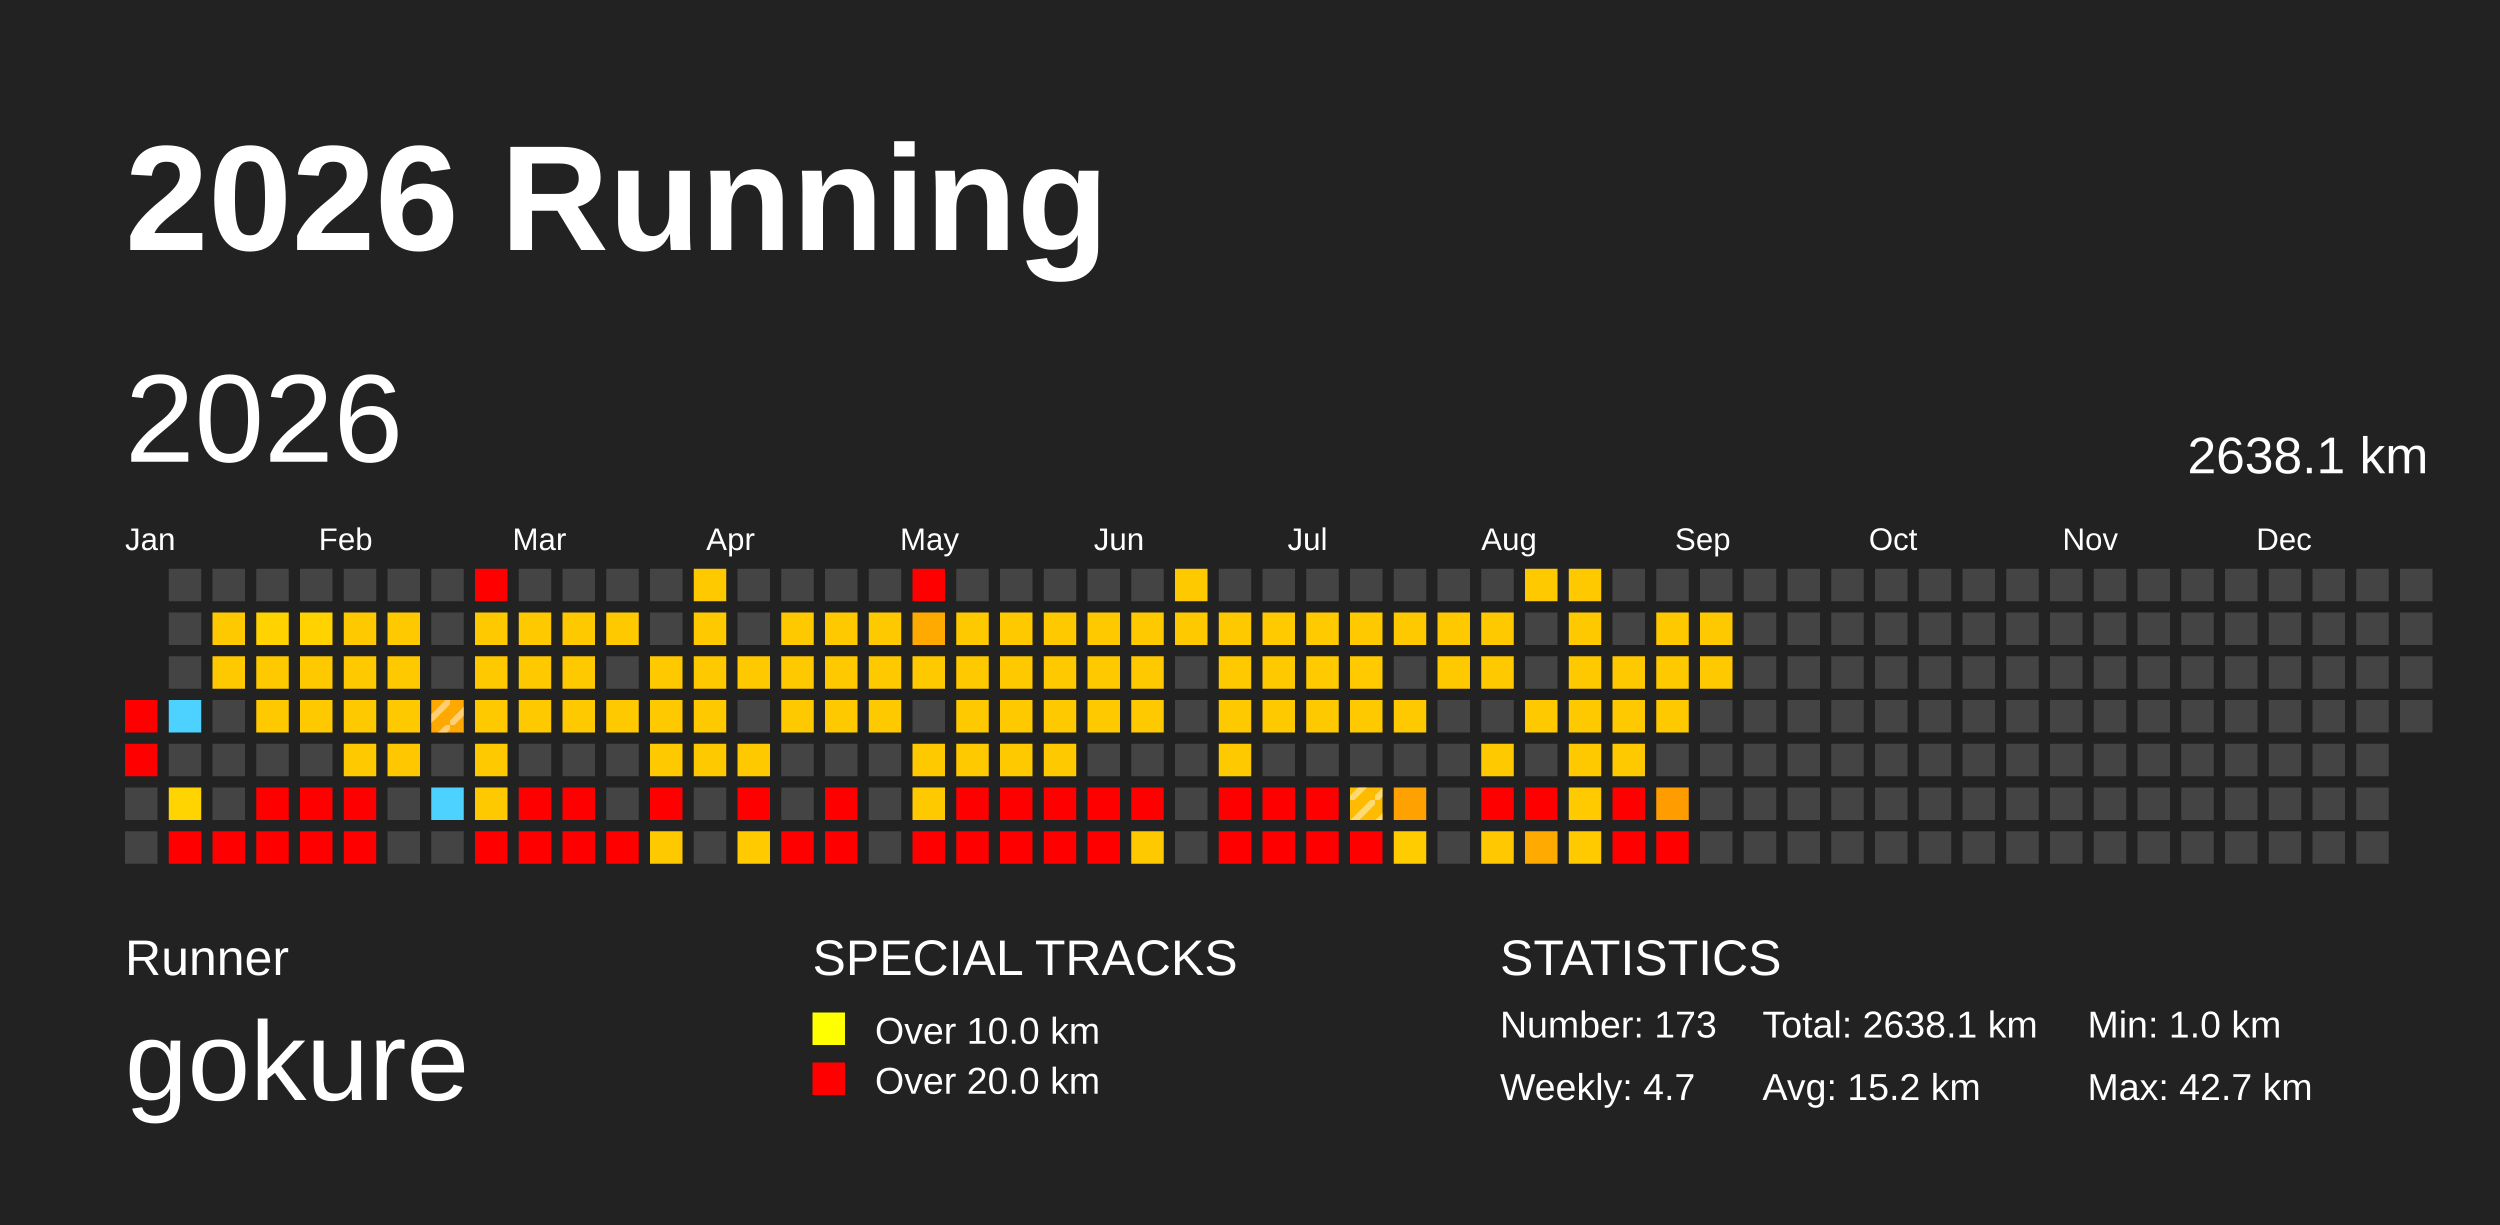
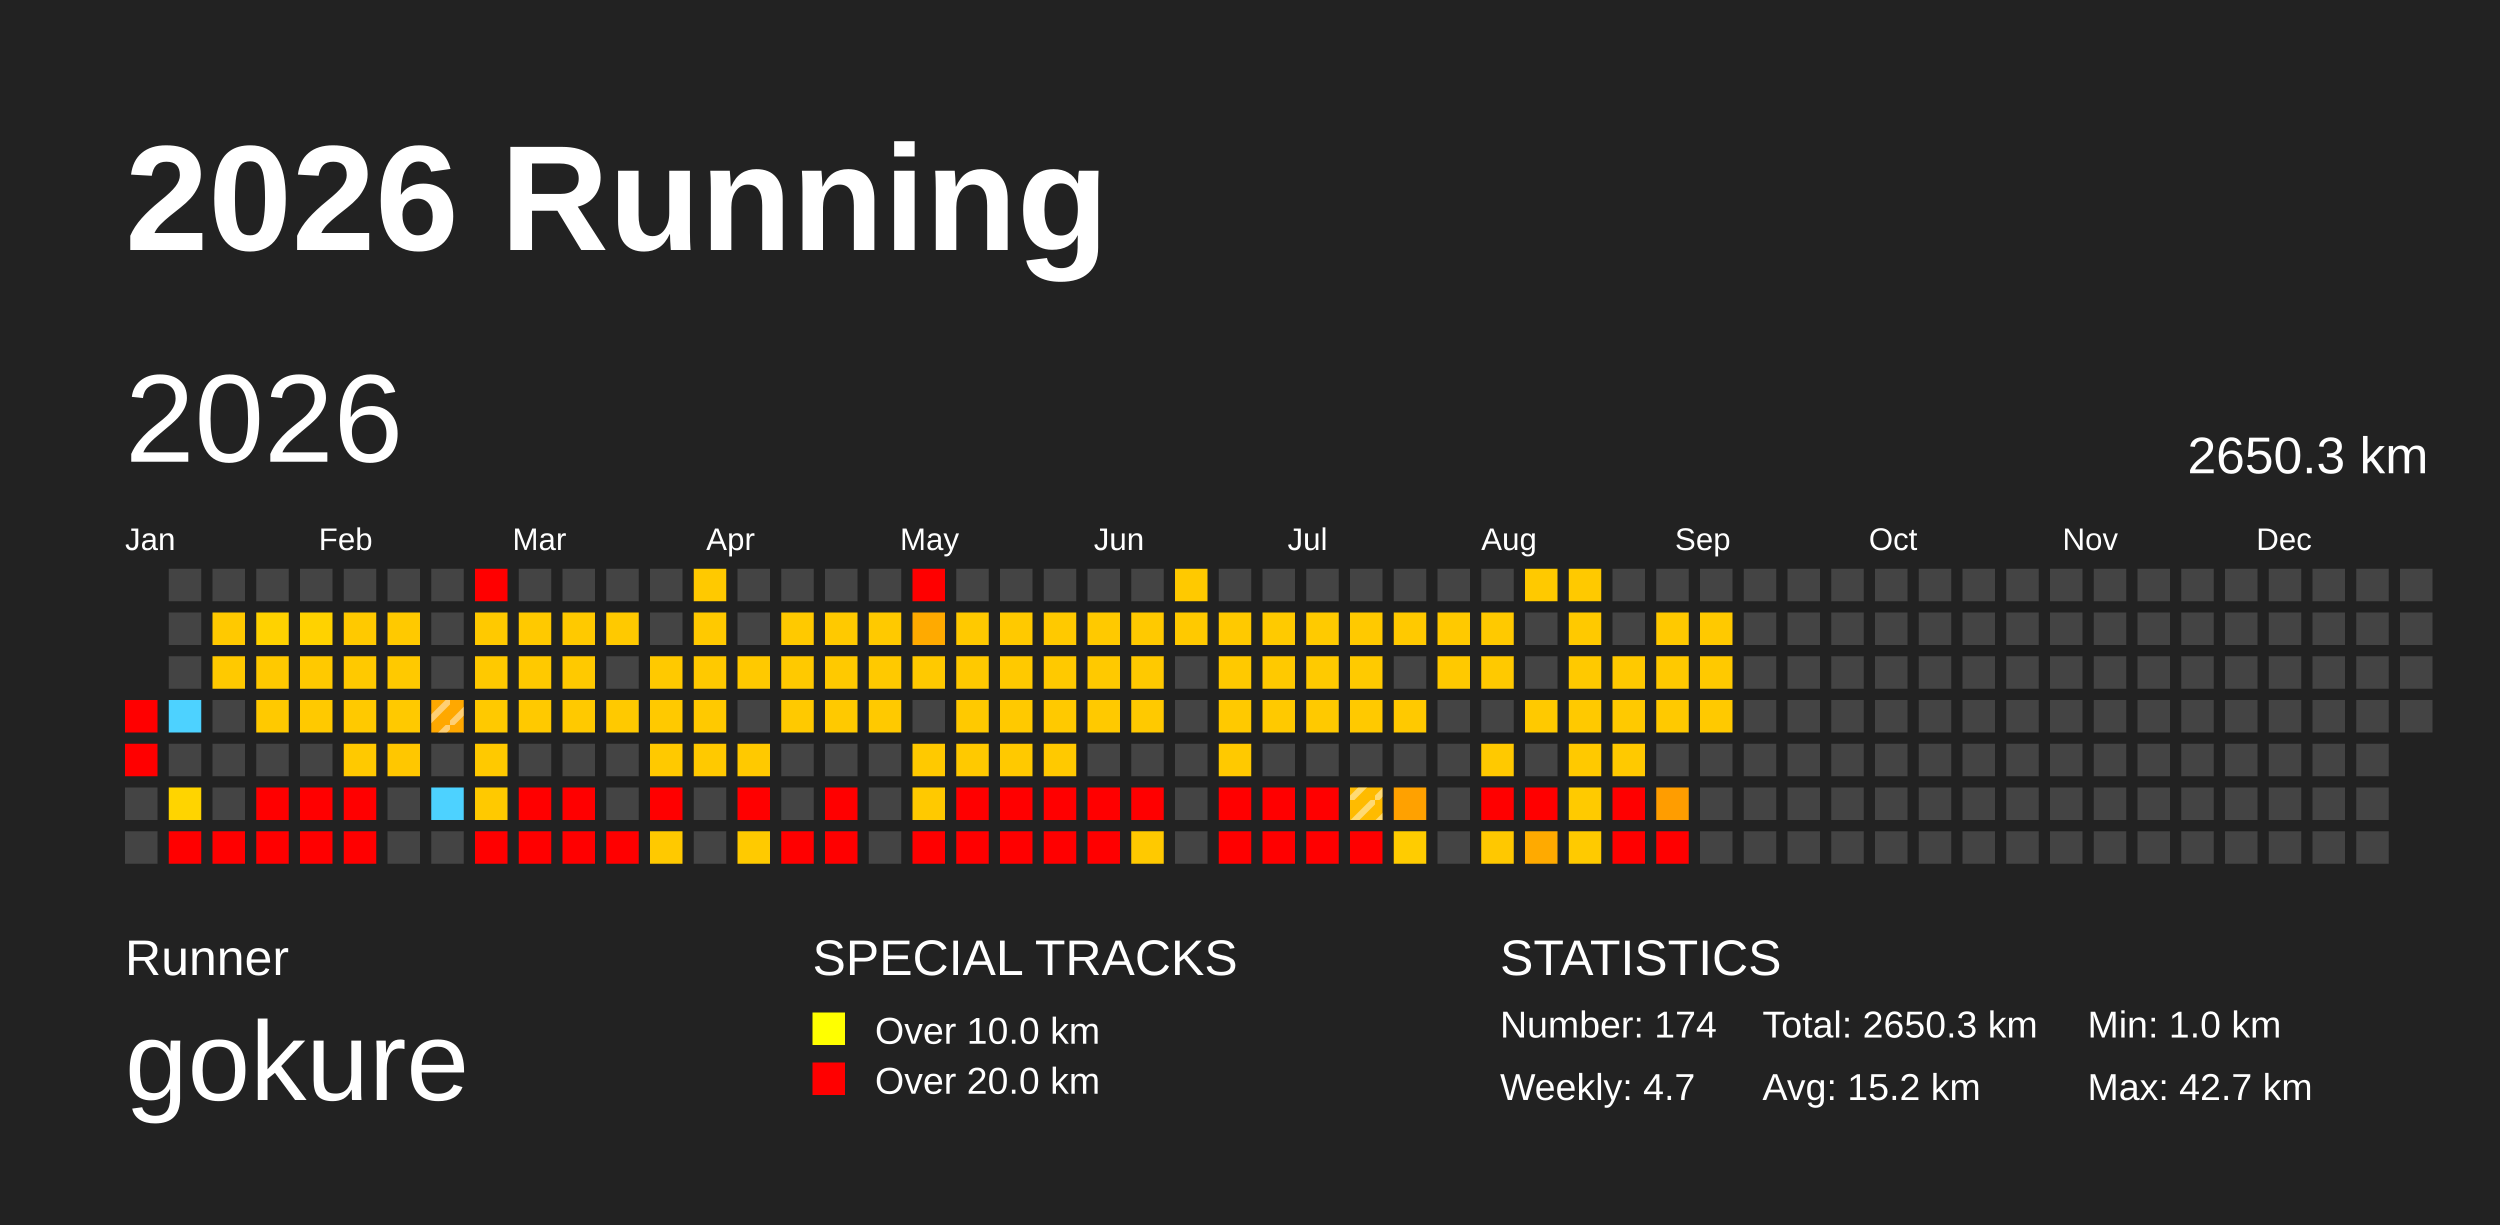
<svg xmlns="http://www.w3.org/2000/svg" baseProfile="full" height="98mm" version="1.1" viewBox="0,0,200,98" width="200mm">
  <defs>
    <pattern height="2" id="indoor-stripe" patternUnits="userSpaceOnUse" width="2">
      <line stroke="white" stroke-opacity="0.45" stroke-width="0.5" x1="0" x2="2" y1="2" y2="0" />
    </pattern>
  </defs>
  <rect fill="#222222" height="98" width="200" x="0" y="0" />
  <text fill="#FFFFFF" style="font-size:12px; font-family:Arial; font-weight:bold;" x="10" y="20">2026 Running</text>
  <text fill="#FFFFFF" style="font-size:4px; font-family:Arial" x="10" y="78">Runner</text>
  <text fill="#FFFFFF" style="font-size:9px; font-family:Arial" x="10" y="88">gokure</text>
  <text fill="#FFFFFF" style="font-size:4px; font-family:Arial" x="65" y="78">SPECIAL TRACKS</text>
  <rect fill="yellow" height="2.6" width="2.6" x="65" y="81" />
  <text fill="#FFFFFF" style="font-size:3px; font-family:Arial" x="70" y="83.5">Over 10.0 km</text>
  <rect fill="red" height="2.6" width="2.6" x="65" y="85" />
  <text fill="#FFFFFF" style="font-size:3px; font-family:Arial" x="70" y="87.5">Over 20.0 km</text>
  <text fill="#FFFFFF" style="font-size:4px; font-family:Arial" x="120" y="78">STATISTICS</text>
-   <text fill="#FFFFFF" style="font-size:3px; font-family:Arial" x="120" y="83">Number: 173</text>
+   <text fill="#FFFFFF" style="font-size:3px; font-family:Arial" x="120" y="83">Number: 174</text>
  <text fill="#FFFFFF" style="font-size:3px; font-family:Arial" x="120" y="88">Weekly: 4.7</text>
-   <text fill="#FFFFFF" style="font-size:3px; font-family:Arial" x="141" y="83">Total: 2638.1 km</text>
+   <text fill="#FFFFFF" style="font-size:3px; font-family:Arial" x="141" y="83">Total: 2650.3 km</text>
  <text fill="#FFFFFF" style="font-size:3px; font-family:Arial" x="141" y="88">Avg: 15.2 km</text>
  <text fill="#FFFFFF" style="font-size:3px; font-family:Arial" x="167" y="83">Min: 1.0 km</text>
  <text fill="#FFFFFF" style="font-size:3px; font-family:Arial" x="167" y="88">Max: 42.7 km</text>
  <text dominant-baseline="hanging" fill="#FFFFFF" style="font-size:10.0px; font-family:Arial;" x="10" y="30">2026</text>
-   <text dominant-baseline="hanging" fill="#FFFFFF" style="font-size:4.125px; font-family:Arial;" x="175" y="35">2638.1 km</text>
+   <text dominant-baseline="hanging" fill="#FFFFFF" style="font-size:4.125px; font-family:Arial;" x="175" y="35">2650.3 km</text>
  <text fill="#FFFFFF" style="font-size:2.5px; font-family:Arial" x="10.0" y="44">Jan</text>
  <text fill="#FFFFFF" style="font-size:2.5px; font-family:Arial" x="25.5" y="44">Feb</text>
  <text fill="#FFFFFF" style="font-size:2.5px; font-family:Arial" x="41.0" y="44">Mar</text>
  <text fill="#FFFFFF" style="font-size:2.5px; font-family:Arial" x="56.5" y="44">Apr</text>
  <text fill="#FFFFFF" style="font-size:2.5px; font-family:Arial" x="72.0" y="44">May</text>
  <text fill="#FFFFFF" style="font-size:2.5px; font-family:Arial" x="87.5" y="44">Jun</text>
  <text fill="#FFFFFF" style="font-size:2.5px; font-family:Arial" x="103.0" y="44">Jul</text>
  <text fill="#FFFFFF" style="font-size:2.5px; font-family:Arial" x="118.5" y="44">Aug</text>
  <text fill="#FFFFFF" style="font-size:2.5px; font-family:Arial" x="134.0" y="44">Sep</text>
  <text fill="#FFFFFF" style="font-size:2.5px; font-family:Arial" x="149.5" y="44">Oct</text>
  <text fill="#FFFFFF" style="font-size:2.5px; font-family:Arial" x="165.0" y="44">Nov</text>
  <text fill="#FFFFFF" style="font-size:2.5px; font-family:Arial" x="180.5" y="44">Dec</text>
  <rect fill="red" height="2.6" width="2.6" x="10.0" y="56.0" />
  <rect fill="red" height="2.6" width="2.6" x="10.0" y="59.5" />
  <rect fill="#444444" height="2.6" width="2.6" x="10.0" y="63.0" />
  <rect fill="#444444" height="2.6" width="2.6" x="10.0" y="66.5" />
  <rect fill="#444444" height="2.6" width="2.6" x="13.5" y="45.5" />
  <rect fill="#444444" height="2.6" width="2.6" x="13.5" y="49.0" />
  <rect fill="#444444" height="2.6" width="2.6" x="13.5" y="52.5" />
  <rect fill="#4dd2ff" height="2.6" width="2.6" x="13.5" y="56.0" />
  <rect fill="#444444" height="2.6" width="2.6" x="13.5" y="59.5" />
  <rect fill="#ffd400" height="2.6" width="2.6" x="13.5" y="63.0" />
  <rect fill="red" height="2.6" width="2.6" x="13.5" y="66.5" />
  <rect fill="#444444" height="2.6" width="2.6" x="17.0" y="45.5" />
  <rect fill="#ffc900" height="2.6" width="2.6" x="17.0" y="49.0" />
  <rect fill="#ffc900" height="2.6" width="2.6" x="17.0" y="52.5" />
  <rect fill="#444444" height="2.6" width="2.6" x="17.0" y="56.0" />
  <rect fill="#444444" height="2.6" width="2.6" x="17.0" y="59.5" />
  <rect fill="#444444" height="2.6" width="2.6" x="17.0" y="63.0" />
  <rect fill="red" height="2.6" width="2.6" x="17.0" y="66.5" />
  <rect fill="#444444" height="2.6" width="2.6" x="20.5" y="45.5" />
  <rect fill="#ffd200" height="2.6" width="2.6" x="20.5" y="49.0" />
  <rect fill="#ffc900" height="2.6" width="2.6" x="20.5" y="52.5" />
  <rect fill="#ffc900" height="2.6" width="2.6" x="20.5" y="56.0" />
  <rect fill="#444444" height="2.6" width="2.6" x="20.5" y="59.5" />
  <rect fill="red" height="2.6" width="2.6" x="20.5" y="63.0" />
  <rect fill="red" height="2.6" width="2.6" x="20.5" y="66.5" />
  <rect fill="#444444" height="2.6" width="2.6" x="24.0" y="45.5" />
  <rect fill="#ffd200" height="2.6" width="2.6" x="24.0" y="49.0" />
  <rect fill="#ffc900" height="2.6" width="2.6" x="24.0" y="52.5" />
  <rect fill="#ffc900" height="2.6" width="2.6" x="24.0" y="56.0" />
  <rect fill="#444444" height="2.6" width="2.6" x="24.0" y="59.5" />
  <rect fill="red" height="2.6" width="2.6" x="24.0" y="63.0" />
  <rect fill="red" height="2.6" width="2.6" x="24.0" y="66.5" />
  <rect fill="#444444" height="2.6" width="2.6" x="27.5" y="45.5" />
  <rect fill="#ffc900" height="2.6" width="2.6" x="27.5" y="49.0" />
  <rect fill="#ffc900" height="2.6" width="2.6" x="27.5" y="52.5" />
  <rect fill="#ffc900" height="2.6" width="2.6" x="27.5" y="56.0" />
  <rect fill="#ffc900" height="2.6" width="2.6" x="27.5" y="59.5" />
  <rect fill="red" height="2.6" width="2.6" x="27.5" y="63.0" />
  <rect fill="red" height="2.6" width="2.6" x="27.5" y="66.5" />
  <rect fill="#444444" height="2.6" width="2.6" x="31.0" y="45.5" />
  <rect fill="#ffc900" height="2.6" width="2.6" x="31.0" y="49.0" />
  <rect fill="#ffc900" height="2.6" width="2.6" x="31.0" y="52.5" />
  <rect fill="#ffc900" height="2.6" width="2.6" x="31.0" y="56.0" />
  <rect fill="#ffc700" height="2.6" width="2.6" x="31.0" y="59.5" />
  <rect fill="#444444" height="2.6" width="2.6" x="31.0" y="63.0" />
  <rect fill="#444444" height="2.6" width="2.6" x="31.0" y="66.5" />
  <rect fill="#444444" height="2.6" width="2.6" x="34.5" y="45.5" />
  <rect fill="#444444" height="2.6" width="2.6" x="34.5" y="49.0" />
  <rect fill="#444444" height="2.6" width="2.6" x="34.5" y="52.5" />
  <rect fill="#ffa800" height="2.6" width="2.6" x="34.5" y="56.0" />
  <rect fill="url(#indoor-stripe)" height="2.6" style="pointer-events: none;" width="2.6" x="34.5" y="56.0" />
  <rect fill="#444444" height="2.6" width="2.6" x="34.5" y="59.5" />
  <rect fill="#4dd2ff" height="2.6" width="2.6" x="34.5" y="63.0" />
  <rect fill="#444444" height="2.6" width="2.6" x="34.5" y="66.5" />
  <rect fill="red" height="2.6" width="2.6" x="38.0" y="45.5" />
  <rect fill="#ffc900" height="2.6" width="2.6" x="38.0" y="49.0" />
  <rect fill="#ffc900" height="2.6" width="2.6" x="38.0" y="52.5" />
  <rect fill="#ffc900" height="2.6" width="2.6" x="38.0" y="56.0" />
  <rect fill="#ffc900" height="2.6" width="2.6" x="38.0" y="59.5" />
  <rect fill="#ffc900" height="2.6" width="2.6" x="38.0" y="63.0" />
  <rect fill="red" height="2.6" width="2.6" x="38.0" y="66.5" />
  <rect fill="#444444" height="2.6" width="2.6" x="41.5" y="45.5" />
  <rect fill="#ffc900" height="2.6" width="2.6" x="41.5" y="49.0" />
  <rect fill="#ffc900" height="2.6" width="2.6" x="41.5" y="52.5" />
  <rect fill="#ffc900" height="2.6" width="2.6" x="41.5" y="56.0" />
  <rect fill="#444444" height="2.6" width="2.6" x="41.5" y="59.5" />
  <rect fill="red" height="2.6" width="2.6" x="41.5" y="63.0" />
  <rect fill="red" height="2.6" width="2.6" x="41.5" y="66.5" />
  <rect fill="#444444" height="2.6" width="2.6" x="45.0" y="45.5" />
  <rect fill="#ffc900" height="2.6" width="2.6" x="45.0" y="49.0" />
  <rect fill="#ffc900" height="2.6" width="2.6" x="45.0" y="52.5" />
  <rect fill="#ffc900" height="2.6" width="2.6" x="45.0" y="56.0" />
  <rect fill="#444444" height="2.6" width="2.6" x="45.0" y="59.5" />
  <rect fill="red" height="2.6" width="2.6" x="45.0" y="63.0" />
  <rect fill="red" height="2.6" width="2.6" x="45.0" y="66.5" />
  <rect fill="#444444" height="2.6" width="2.6" x="48.5" y="45.5" />
  <rect fill="#ffc900" height="2.6" width="2.6" x="48.5" y="49.0" />
  <rect fill="#444444" height="2.6" width="2.6" x="48.5" y="52.5" />
  <rect fill="#ffc900" height="2.6" width="2.6" x="48.5" y="56.0" />
  <rect fill="#444444" height="2.6" width="2.6" x="48.5" y="59.5" />
  <rect fill="#444444" height="2.6" width="2.6" x="48.5" y="63.0" />
  <rect fill="red" height="2.6" width="2.6" x="48.5" y="66.5" />
  <rect fill="#444444" height="2.6" width="2.6" x="52.0" y="45.5" />
  <rect fill="#444444" height="2.6" width="2.6" x="52.0" y="49.0" />
  <rect fill="#ffc900" height="2.6" width="2.6" x="52.0" y="52.5" />
  <rect fill="#ffc900" height="2.6" width="2.6" x="52.0" y="56.0" />
  <rect fill="#ffc900" height="2.6" width="2.6" x="52.0" y="59.5" />
  <rect fill="red" height="2.6" width="2.6" x="52.0" y="63.0" />
  <rect fill="#ffc900" height="2.6" width="2.6" x="52.0" y="66.5" />
  <rect fill="#ffc900" height="2.6" width="2.6" x="55.5" y="45.5" />
  <rect fill="#ffc900" height="2.6" width="2.6" x="55.5" y="49.0" />
  <rect fill="#ffc900" height="2.6" width="2.6" x="55.5" y="52.5" />
  <rect fill="#ffc900" height="2.6" width="2.6" x="55.5" y="56.0" />
  <rect fill="#ffc900" height="2.6" width="2.6" x="55.5" y="59.5" />
  <rect fill="#444444" height="2.6" width="2.6" x="55.5" y="63.0" />
  <rect fill="#444444" height="2.6" width="2.6" x="55.5" y="66.5" />
  <rect fill="#444444" height="2.6" width="2.6" x="59.0" y="45.5" />
  <rect fill="#444444" height="2.6" width="2.6" x="59.0" y="49.0" />
  <rect fill="#ffc900" height="2.6" width="2.6" x="59.0" y="52.5" />
  <rect fill="#444444" height="2.6" width="2.6" x="59.0" y="56.0" />
  <rect fill="#ffc900" height="2.6" width="2.6" x="59.0" y="59.5" />
  <rect fill="red" height="2.6" width="2.6" x="59.0" y="63.0" />
  <rect fill="#ffca00" height="2.6" width="2.6" x="59.0" y="66.5" />
  <rect fill="#444444" height="2.6" width="2.6" x="62.5" y="45.5" />
  <rect fill="#ffc900" height="2.6" width="2.6" x="62.5" y="49.0" />
  <rect fill="#ffc900" height="2.6" width="2.6" x="62.5" y="52.5" />
  <rect fill="#ffc900" height="2.6" width="2.6" x="62.5" y="56.0" />
  <rect fill="#444444" height="2.6" width="2.6" x="62.5" y="59.5" />
  <rect fill="#444444" height="2.6" width="2.6" x="62.5" y="63.0" />
  <rect fill="red" height="2.6" width="2.6" x="62.5" y="66.5" />
  <rect fill="#444444" height="2.6" width="2.6" x="66.0" y="45.5" />
  <rect fill="#ffc900" height="2.6" width="2.6" x="66.0" y="49.0" />
  <rect fill="#ffc900" height="2.6" width="2.6" x="66.0" y="52.5" />
  <rect fill="#ffc900" height="2.6" width="2.6" x="66.0" y="56.0" />
  <rect fill="#444444" height="2.6" width="2.6" x="66.0" y="59.5" />
  <rect fill="red" height="2.6" width="2.6" x="66.0" y="63.0" />
  <rect fill="red" height="2.6" width="2.6" x="66.0" y="66.5" />
  <rect fill="#444444" height="2.6" width="2.6" x="69.5" y="45.5" />
  <rect fill="#ffc900" height="2.6" width="2.6" x="69.5" y="49.0" />
  <rect fill="#ffc900" height="2.6" width="2.6" x="69.5" y="52.5" />
  <rect fill="#ffc900" height="2.6" width="2.6" x="69.5" y="56.0" />
  <rect fill="#444444" height="2.6" width="2.6" x="69.5" y="59.5" />
  <rect fill="#444444" height="2.6" width="2.6" x="69.5" y="63.0" />
  <rect fill="#444444" height="2.6" width="2.6" x="69.5" y="66.5" />
  <rect fill="red" height="2.6" width="2.6" x="73.0" y="45.5" />
  <rect fill="#ffaa00" height="2.6" width="2.6" x="73.0" y="49.0" />
  <rect fill="#ffc900" height="2.6" width="2.6" x="73.0" y="52.5" />
  <rect fill="#444444" height="2.6" width="2.6" x="73.0" y="56.0" />
  <rect fill="#ffc900" height="2.6" width="2.6" x="73.0" y="59.5" />
  <rect fill="#ffc900" height="2.6" width="2.6" x="73.0" y="63.0" />
  <rect fill="red" height="2.6" width="2.6" x="73.0" y="66.5" />
  <rect fill="#444444" height="2.6" width="2.6" x="76.5" y="45.5" />
  <rect fill="#ffc900" height="2.6" width="2.6" x="76.5" y="49.0" />
  <rect fill="#ffc900" height="2.6" width="2.6" x="76.5" y="52.5" />
  <rect fill="#ffc900" height="2.6" width="2.6" x="76.5" y="56.0" />
  <rect fill="#ffc900" height="2.6" width="2.6" x="76.5" y="59.5" />
  <rect fill="red" height="2.6" width="2.6" x="76.5" y="63.0" />
  <rect fill="red" height="2.6" width="2.6" x="76.5" y="66.5" />
  <rect fill="#444444" height="2.6" width="2.6" x="80.0" y="45.5" />
  <rect fill="#ffc900" height="2.6" width="2.6" x="80.0" y="49.0" />
  <rect fill="#ffc900" height="2.6" width="2.6" x="80.0" y="52.5" />
  <rect fill="#ffc900" height="2.6" width="2.6" x="80.0" y="56.0" />
  <rect fill="#ffc900" height="2.6" width="2.6" x="80.0" y="59.5" />
  <rect fill="red" height="2.6" width="2.6" x="80.0" y="63.0" />
  <rect fill="red" height="2.6" width="2.6" x="80.0" y="66.5" />
  <rect fill="#444444" height="2.6" width="2.6" x="83.5" y="45.5" />
  <rect fill="#ffc900" height="2.6" width="2.6" x="83.5" y="49.0" />
  <rect fill="#ffc900" height="2.6" width="2.6" x="83.5" y="52.5" />
  <rect fill="#ffc900" height="2.6" width="2.6" x="83.5" y="56.0" />
  <rect fill="#ffc900" height="2.6" width="2.6" x="83.5" y="59.5" />
  <rect fill="red" height="2.6" width="2.6" x="83.5" y="63.0" />
  <rect fill="red" height="2.6" width="2.6" x="83.5" y="66.5" />
  <rect fill="#444444" height="2.6" width="2.6" x="87.0" y="45.5" />
  <rect fill="#ffc900" height="2.6" width="2.6" x="87.0" y="49.0" />
  <rect fill="#ffc900" height="2.6" width="2.6" x="87.0" y="52.5" />
  <rect fill="#ffc900" height="2.6" width="2.6" x="87.0" y="56.0" />
  <rect fill="#444444" height="2.6" width="2.6" x="87.0" y="59.5" />
  <rect fill="red" height="2.6" width="2.6" x="87.0" y="63.0" />
  <rect fill="red" height="2.6" width="2.6" x="87.0" y="66.5" />
  <rect fill="#444444" height="2.6" width="2.6" x="90.5" y="45.5" />
  <rect fill="#ffc900" height="2.6" width="2.6" x="90.5" y="49.0" />
  <rect fill="#ffc900" height="2.6" width="2.6" x="90.5" y="52.5" />
  <rect fill="#ffc900" height="2.6" width="2.6" x="90.5" y="56.0" />
  <rect fill="#444444" height="2.6" width="2.6" x="90.5" y="59.5" />
  <rect fill="red" height="2.6" width="2.6" x="90.5" y="63.0" />
  <rect fill="#ffc900" height="2.6" width="2.6" x="90.5" y="66.5" />
  <rect fill="#ffc900" height="2.6" width="2.6" x="94.0" y="45.5" />
  <rect fill="#ffc900" height="2.6" width="2.6" x="94.0" y="49.0" />
  <rect fill="#444444" height="2.6" width="2.6" x="94.0" y="52.5" />
  <rect fill="#444444" height="2.6" width="2.6" x="94.0" y="56.0" />
  <rect fill="#444444" height="2.6" width="2.6" x="94.0" y="59.5" />
  <rect fill="#444444" height="2.6" width="2.6" x="94.0" y="63.0" />
  <rect fill="#444444" height="2.6" width="2.6" x="94.0" y="66.5" />
  <rect fill="#444444" height="2.6" width="2.6" x="97.5" y="45.5" />
  <rect fill="#ffc900" height="2.6" width="2.6" x="97.5" y="49.0" />
  <rect fill="#ffc900" height="2.6" width="2.6" x="97.5" y="52.5" />
  <rect fill="#ffc900" height="2.6" width="2.6" x="97.5" y="56.0" />
  <rect fill="#ffc900" height="2.6" width="2.6" x="97.5" y="59.5" />
  <rect fill="red" height="2.6" width="2.6" x="97.5" y="63.0" />
  <rect fill="red" height="2.6" width="2.6" x="97.5" y="66.5" />
  <rect fill="#444444" height="2.6" width="2.6" x="101.0" y="45.5" />
  <rect fill="#ffca00" height="2.6" width="2.6" x="101.0" y="49.0" />
  <rect fill="#ffc900" height="2.6" width="2.6" x="101.0" y="52.5" />
  <rect fill="#ffc900" height="2.6" width="2.6" x="101.0" y="56.0" />
  <rect fill="#444444" height="2.6" width="2.6" x="101.0" y="59.5" />
  <rect fill="red" height="2.6" width="2.6" x="101.0" y="63.0" />
  <rect fill="red" height="2.6" width="2.6" x="101.0" y="66.5" />
  <rect fill="#444444" height="2.6" width="2.6" x="104.5" y="45.5" />
  <rect fill="#ffca00" height="2.6" width="2.6" x="104.5" y="49.0" />
  <rect fill="#ffca00" height="2.6" width="2.6" x="104.5" y="52.5" />
  <rect fill="#ffc900" height="2.6" width="2.6" x="104.5" y="56.0" />
  <rect fill="#444444" height="2.6" width="2.6" x="104.5" y="59.5" />
  <rect fill="red" height="2.6" width="2.6" x="104.5" y="63.0" />
  <rect fill="red" height="2.6" width="2.6" x="104.5" y="66.5" />
  <rect fill="#444444" height="2.6" width="2.6" x="108.0" y="45.5" />
  <rect fill="#ffc900" height="2.6" width="2.6" x="108.0" y="49.0" />
  <rect fill="#ffca00" height="2.6" width="2.6" x="108.0" y="52.5" />
  <rect fill="#ffc900" height="2.6" width="2.6" x="108.0" y="56.0" />
  <rect fill="#444444" height="2.6" width="2.6" x="108.0" y="59.5" />
  <rect fill="#ffbb00" height="2.6" width="2.6" x="108.0" y="63.0" />
  <rect fill="url(#indoor-stripe)" height="2.6" style="pointer-events: none;" width="2.6" x="108.0" y="63.0" />
  <rect fill="red" height="2.6" width="2.6" x="108.0" y="66.5" />
  <rect fill="#444444" height="2.6" width="2.6" x="111.5" y="45.5" />
  <rect fill="#ffc900" height="2.6" width="2.6" x="111.5" y="49.0" />
  <rect fill="#444444" height="2.6" width="2.6" x="111.5" y="52.5" />
  <rect fill="#ffc900" height="2.6" width="2.6" x="111.5" y="56.0" />
  <rect fill="#444444" height="2.6" width="2.6" x="111.5" y="59.5" />
  <rect fill="#ffa100" height="2.6" width="2.6" x="111.5" y="63.0" />
  <rect fill="#ffcc00" height="2.6" width="2.6" x="111.5" y="66.5" />
  <rect fill="#444444" height="2.6" width="2.6" x="115.0" y="45.5" />
  <rect fill="#ffc900" height="2.6" width="2.6" x="115.0" y="49.0" />
  <rect fill="#ffc900" height="2.6" width="2.6" x="115.0" y="52.5" />
  <rect fill="#444444" height="2.6" width="2.6" x="115.0" y="56.0" />
  <rect fill="#444444" height="2.6" width="2.6" x="115.0" y="59.5" />
  <rect fill="#444444" height="2.6" width="2.6" x="115.0" y="63.0" />
  <rect fill="#444444" height="2.6" width="2.6" x="115.0" y="66.5" />
  <rect fill="#444444" height="2.6" width="2.6" x="118.5" y="45.5" />
  <rect fill="#ffc900" height="2.6" width="2.6" x="118.5" y="49.0" />
  <rect fill="#ffc900" height="2.6" width="2.6" x="118.5" y="52.5" />
  <rect fill="#444444" height="2.6" width="2.6" x="118.5" y="56.0" />
  <rect fill="#ffc900" height="2.6" width="2.6" x="118.5" y="59.5" />
  <rect fill="red" height="2.6" width="2.6" x="118.5" y="63.0" />
  <rect fill="#ffc800" height="2.6" width="2.6" x="118.5" y="66.5" />
  <rect fill="#ffc900" height="2.6" width="2.6" x="122.0" y="45.5" />
  <rect fill="#444444" height="2.6" width="2.6" x="122.0" y="49.0" />
  <rect fill="#444444" height="2.6" width="2.6" x="122.0" y="52.5" />
  <rect fill="#ffc900" height="2.6" width="2.6" x="122.0" y="56.0" />
  <rect fill="#444444" height="2.6" width="2.6" x="122.0" y="59.5" />
  <rect fill="red" height="2.6" width="2.6" x="122.0" y="63.0" />
  <rect fill="#ffaa00" height="2.6" width="2.6" x="122.0" y="66.5" />
  <rect fill="#ffc900" height="2.6" width="2.6" x="125.5" y="45.5" />
  <rect fill="#ffc900" height="2.6" width="2.6" x="125.5" y="49.0" />
  <rect fill="#ffc900" height="2.6" width="2.6" x="125.5" y="52.5" />
  <rect fill="#ffc900" height="2.6" width="2.6" x="125.5" y="56.0" />
  <rect fill="#ffc900" height="2.6" width="2.6" x="125.5" y="59.5" />
  <rect fill="#ffca00" height="2.6" width="2.6" x="125.5" y="63.0" />
  <rect fill="#ffca00" height="2.6" width="2.6" x="125.5" y="66.5" />
  <rect fill="#444444" height="2.6" width="2.6" x="129.0" y="45.5" />
  <rect fill="#444444" height="2.6" width="2.6" x="129.0" y="49.0" />
  <rect fill="#ffc900" height="2.6" width="2.6" x="129.0" y="52.5" />
  <rect fill="#ffc900" height="2.6" width="2.6" x="129.0" y="56.0" />
  <rect fill="#ffc900" height="2.6" width="2.6" x="129.0" y="59.5" />
  <rect fill="red" height="2.6" width="2.6" x="129.0" y="63.0" />
  <rect fill="red" height="2.6" width="2.6" x="129.0" y="66.5" />
  <rect fill="#444444" height="2.6" width="2.6" x="132.5" y="45.5" />
  <rect fill="#ffc900" height="2.6" width="2.6" x="132.5" y="49.0" />
  <rect fill="#ffc900" height="2.6" width="2.6" x="132.5" y="52.5" />
  <rect fill="#ffc900" height="2.6" width="2.6" x="132.5" y="56.0" />
  <rect fill="#444444" height="2.6" width="2.6" x="132.5" y="59.5" />
  <rect fill="#ff9d00" height="2.6" width="2.6" x="132.5" y="63.0" />
  <rect fill="red" height="2.6" width="2.6" x="132.5" y="66.5" />
  <rect fill="#444444" height="2.6" width="2.6" x="136.0" y="45.5" />
  <rect fill="#ffc900" height="2.6" width="2.6" x="136.0" y="49.0" />
  <rect fill="#ffc900" height="2.6" width="2.6" x="136.0" y="52.5" />
-   <rect fill="#444444" height="2.6" width="2.6" x="136.0" y="56.0" />
+   <rect fill="#ffc900" height="2.6" width="2.6" x="136.0" y="56.0" />
  <rect fill="#444444" height="2.6" width="2.6" x="136.0" y="59.5" />
  <rect fill="#444444" height="2.6" width="2.6" x="136.0" y="63.0" />
  <rect fill="#444444" height="2.6" width="2.6" x="136.0" y="66.5" />
  <rect fill="#444444" height="2.6" width="2.6" x="139.5" y="45.5" />
  <rect fill="#444444" height="2.6" width="2.6" x="139.5" y="49.0" />
  <rect fill="#444444" height="2.6" width="2.6" x="139.5" y="52.5" />
  <rect fill="#444444" height="2.6" width="2.6" x="139.5" y="56.0" />
  <rect fill="#444444" height="2.6" width="2.6" x="139.5" y="59.5" />
  <rect fill="#444444" height="2.6" width="2.6" x="139.5" y="63.0" />
  <rect fill="#444444" height="2.6" width="2.6" x="139.5" y="66.5" />
  <rect fill="#444444" height="2.6" width="2.6" x="143.0" y="45.5" />
  <rect fill="#444444" height="2.6" width="2.6" x="143.0" y="49.0" />
  <rect fill="#444444" height="2.6" width="2.6" x="143.0" y="52.5" />
  <rect fill="#444444" height="2.6" width="2.6" x="143.0" y="56.0" />
  <rect fill="#444444" height="2.6" width="2.6" x="143.0" y="59.5" />
  <rect fill="#444444" height="2.6" width="2.6" x="143.0" y="63.0" />
  <rect fill="#444444" height="2.6" width="2.6" x="143.0" y="66.5" />
  <rect fill="#444444" height="2.6" width="2.6" x="146.5" y="45.5" />
  <rect fill="#444444" height="2.6" width="2.6" x="146.5" y="49.0" />
  <rect fill="#444444" height="2.6" width="2.6" x="146.5" y="52.5" />
  <rect fill="#444444" height="2.6" width="2.6" x="146.5" y="56.0" />
  <rect fill="#444444" height="2.6" width="2.6" x="146.5" y="59.5" />
  <rect fill="#444444" height="2.6" width="2.6" x="146.5" y="63.0" />
  <rect fill="#444444" height="2.6" width="2.6" x="146.5" y="66.5" />
  <rect fill="#444444" height="2.6" width="2.6" x="150.0" y="45.5" />
  <rect fill="#444444" height="2.6" width="2.6" x="150.0" y="49.0" />
  <rect fill="#444444" height="2.6" width="2.6" x="150.0" y="52.5" />
  <rect fill="#444444" height="2.6" width="2.6" x="150.0" y="56.0" />
  <rect fill="#444444" height="2.6" width="2.6" x="150.0" y="59.5" />
  <rect fill="#444444" height="2.6" width="2.6" x="150.0" y="63.0" />
  <rect fill="#444444" height="2.6" width="2.6" x="150.0" y="66.5" />
  <rect fill="#444444" height="2.6" width="2.6" x="153.5" y="45.5" />
  <rect fill="#444444" height="2.6" width="2.6" x="153.5" y="49.0" />
  <rect fill="#444444" height="2.6" width="2.6" x="153.5" y="52.5" />
  <rect fill="#444444" height="2.6" width="2.6" x="153.5" y="56.0" />
  <rect fill="#444444" height="2.6" width="2.6" x="153.5" y="59.5" />
  <rect fill="#444444" height="2.6" width="2.6" x="153.5" y="63.0" />
  <rect fill="#444444" height="2.6" width="2.6" x="153.5" y="66.5" />
  <rect fill="#444444" height="2.6" width="2.6" x="157.0" y="45.5" />
  <rect fill="#444444" height="2.6" width="2.6" x="157.0" y="49.0" />
  <rect fill="#444444" height="2.6" width="2.6" x="157.0" y="52.5" />
  <rect fill="#444444" height="2.6" width="2.6" x="157.0" y="56.0" />
  <rect fill="#444444" height="2.6" width="2.6" x="157.0" y="59.5" />
  <rect fill="#444444" height="2.6" width="2.6" x="157.0" y="63.0" />
  <rect fill="#444444" height="2.6" width="2.6" x="157.0" y="66.5" />
  <rect fill="#444444" height="2.6" width="2.6" x="160.5" y="45.5" />
  <rect fill="#444444" height="2.6" width="2.6" x="160.5" y="49.0" />
  <rect fill="#444444" height="2.6" width="2.6" x="160.5" y="52.5" />
  <rect fill="#444444" height="2.6" width="2.6" x="160.5" y="56.0" />
  <rect fill="#444444" height="2.6" width="2.6" x="160.5" y="59.5" />
  <rect fill="#444444" height="2.6" width="2.6" x="160.5" y="63.0" />
  <rect fill="#444444" height="2.6" width="2.6" x="160.5" y="66.5" />
  <rect fill="#444444" height="2.6" width="2.6" x="164.0" y="45.5" />
  <rect fill="#444444" height="2.6" width="2.6" x="164.0" y="49.0" />
  <rect fill="#444444" height="2.6" width="2.6" x="164.0" y="52.5" />
  <rect fill="#444444" height="2.6" width="2.6" x="164.0" y="56.0" />
  <rect fill="#444444" height="2.6" width="2.6" x="164.0" y="59.5" />
  <rect fill="#444444" height="2.6" width="2.6" x="164.0" y="63.0" />
  <rect fill="#444444" height="2.6" width="2.6" x="164.0" y="66.5" />
  <rect fill="#444444" height="2.6" width="2.6" x="167.5" y="45.5" />
  <rect fill="#444444" height="2.6" width="2.6" x="167.5" y="49.0" />
  <rect fill="#444444" height="2.6" width="2.6" x="167.5" y="52.5" />
  <rect fill="#444444" height="2.6" width="2.6" x="167.5" y="56.0" />
  <rect fill="#444444" height="2.6" width="2.6" x="167.5" y="59.5" />
  <rect fill="#444444" height="2.6" width="2.6" x="167.5" y="63.0" />
  <rect fill="#444444" height="2.6" width="2.6" x="167.5" y="66.5" />
  <rect fill="#444444" height="2.6" width="2.6" x="171.0" y="45.5" />
  <rect fill="#444444" height="2.6" width="2.6" x="171.0" y="49.0" />
  <rect fill="#444444" height="2.6" width="2.6" x="171.0" y="52.5" />
  <rect fill="#444444" height="2.6" width="2.6" x="171.0" y="56.0" />
  <rect fill="#444444" height="2.6" width="2.6" x="171.0" y="59.5" />
  <rect fill="#444444" height="2.6" width="2.6" x="171.0" y="63.0" />
  <rect fill="#444444" height="2.6" width="2.6" x="171.0" y="66.5" />
  <rect fill="#444444" height="2.6" width="2.6" x="174.5" y="45.5" />
  <rect fill="#444444" height="2.6" width="2.6" x="174.5" y="49.0" />
  <rect fill="#444444" height="2.6" width="2.6" x="174.5" y="52.5" />
  <rect fill="#444444" height="2.6" width="2.6" x="174.5" y="56.0" />
  <rect fill="#444444" height="2.6" width="2.6" x="174.5" y="59.5" />
  <rect fill="#444444" height="2.6" width="2.6" x="174.5" y="63.0" />
  <rect fill="#444444" height="2.6" width="2.6" x="174.5" y="66.5" />
  <rect fill="#444444" height="2.6" width="2.6" x="178.0" y="45.5" />
  <rect fill="#444444" height="2.6" width="2.6" x="178.0" y="49.0" />
  <rect fill="#444444" height="2.6" width="2.6" x="178.0" y="52.5" />
  <rect fill="#444444" height="2.6" width="2.6" x="178.0" y="56.0" />
  <rect fill="#444444" height="2.6" width="2.6" x="178.0" y="59.5" />
  <rect fill="#444444" height="2.6" width="2.6" x="178.0" y="63.0" />
  <rect fill="#444444" height="2.6" width="2.6" x="178.0" y="66.5" />
  <rect fill="#444444" height="2.6" width="2.6" x="181.5" y="45.5" />
  <rect fill="#444444" height="2.6" width="2.6" x="181.5" y="49.0" />
  <rect fill="#444444" height="2.6" width="2.6" x="181.5" y="52.5" />
  <rect fill="#444444" height="2.6" width="2.6" x="181.5" y="56.0" />
  <rect fill="#444444" height="2.6" width="2.6" x="181.5" y="59.5" />
  <rect fill="#444444" height="2.6" width="2.6" x="181.5" y="63.0" />
  <rect fill="#444444" height="2.6" width="2.6" x="181.5" y="66.5" />
  <rect fill="#444444" height="2.6" width="2.6" x="185.0" y="45.5" />
  <rect fill="#444444" height="2.6" width="2.6" x="185.0" y="49.0" />
  <rect fill="#444444" height="2.6" width="2.6" x="185.0" y="52.5" />
  <rect fill="#444444" height="2.6" width="2.6" x="185.0" y="56.0" />
  <rect fill="#444444" height="2.6" width="2.6" x="185.0" y="59.5" />
  <rect fill="#444444" height="2.6" width="2.6" x="185.0" y="63.0" />
  <rect fill="#444444" height="2.6" width="2.6" x="185.0" y="66.5" />
  <rect fill="#444444" height="2.6" width="2.6" x="188.5" y="45.5" />
  <rect fill="#444444" height="2.6" width="2.6" x="188.5" y="49.0" />
  <rect fill="#444444" height="2.6" width="2.6" x="188.5" y="52.5" />
  <rect fill="#444444" height="2.6" width="2.6" x="188.5" y="56.0" />
  <rect fill="#444444" height="2.6" width="2.6" x="188.5" y="59.5" />
  <rect fill="#444444" height="2.6" width="2.6" x="188.5" y="63.0" />
  <rect fill="#444444" height="2.6" width="2.6" x="188.5" y="66.5" />
  <rect fill="#444444" height="2.6" width="2.6" x="192.0" y="45.5" />
  <rect fill="#444444" height="2.6" width="2.6" x="192.0" y="49.0" />
  <rect fill="#444444" height="2.6" width="2.6" x="192.0" y="52.5" />
  <rect fill="#444444" height="2.6" width="2.6" x="192.0" y="56.0" />
</svg>
